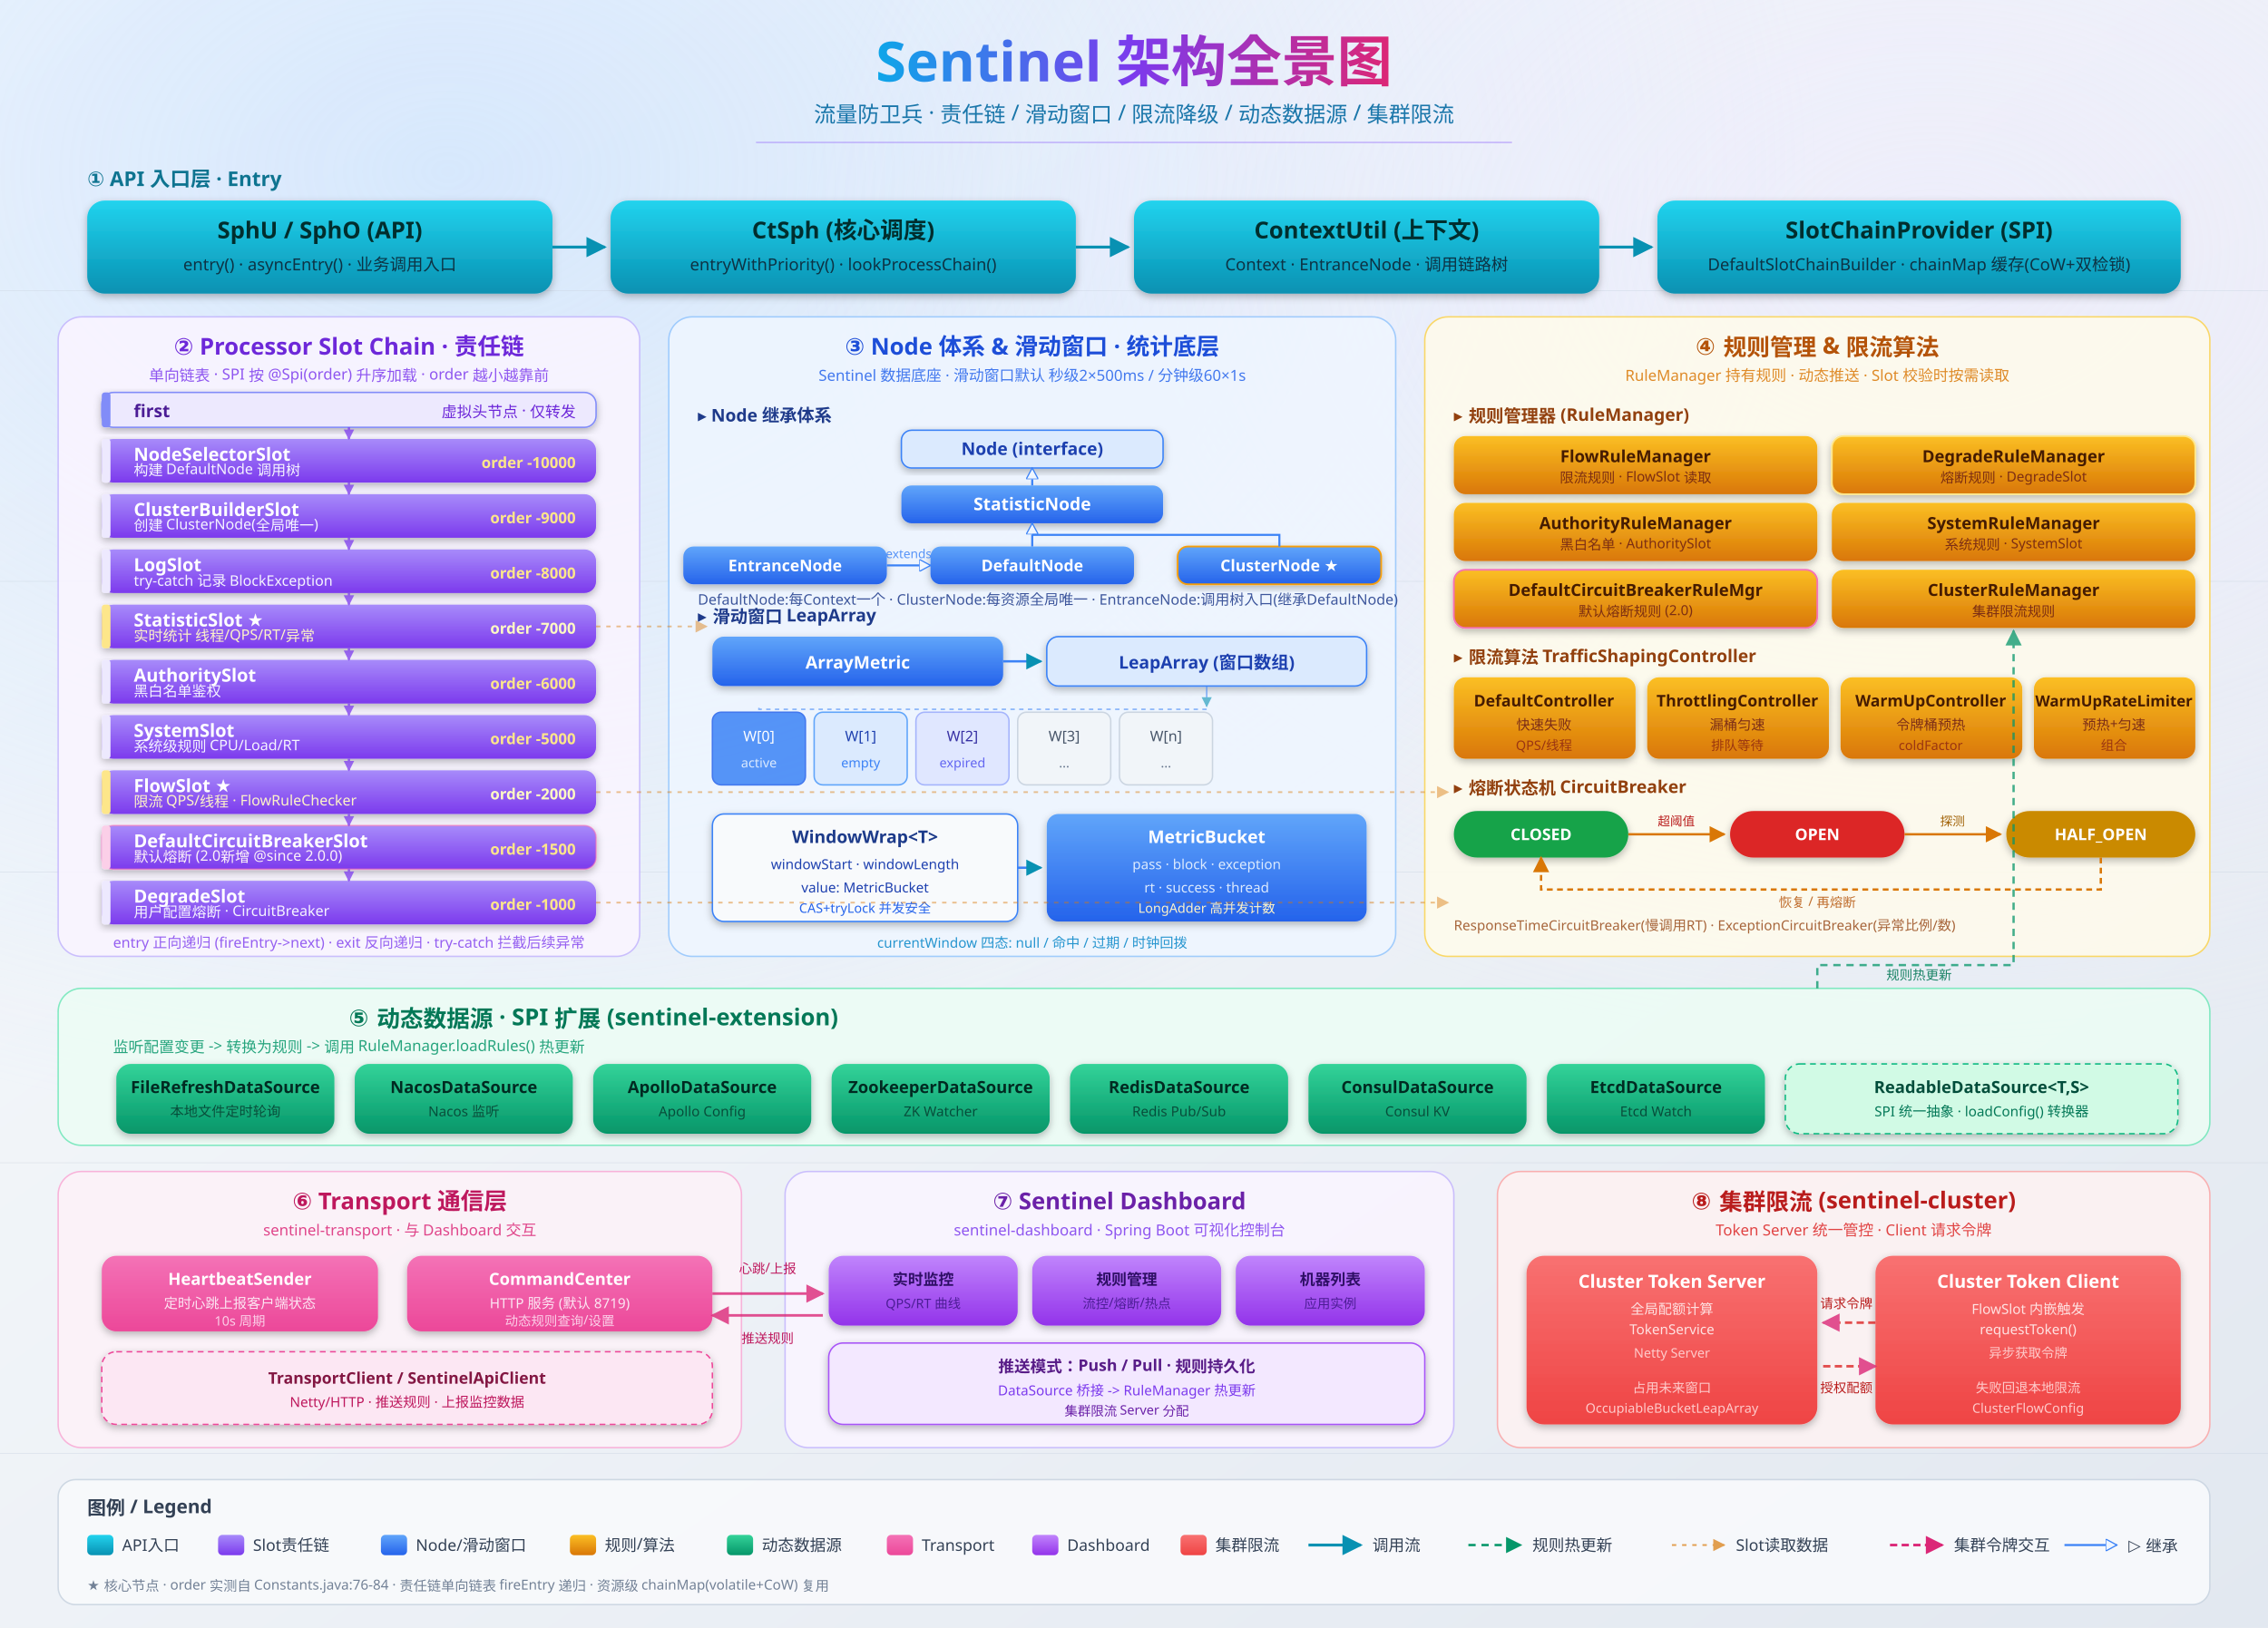
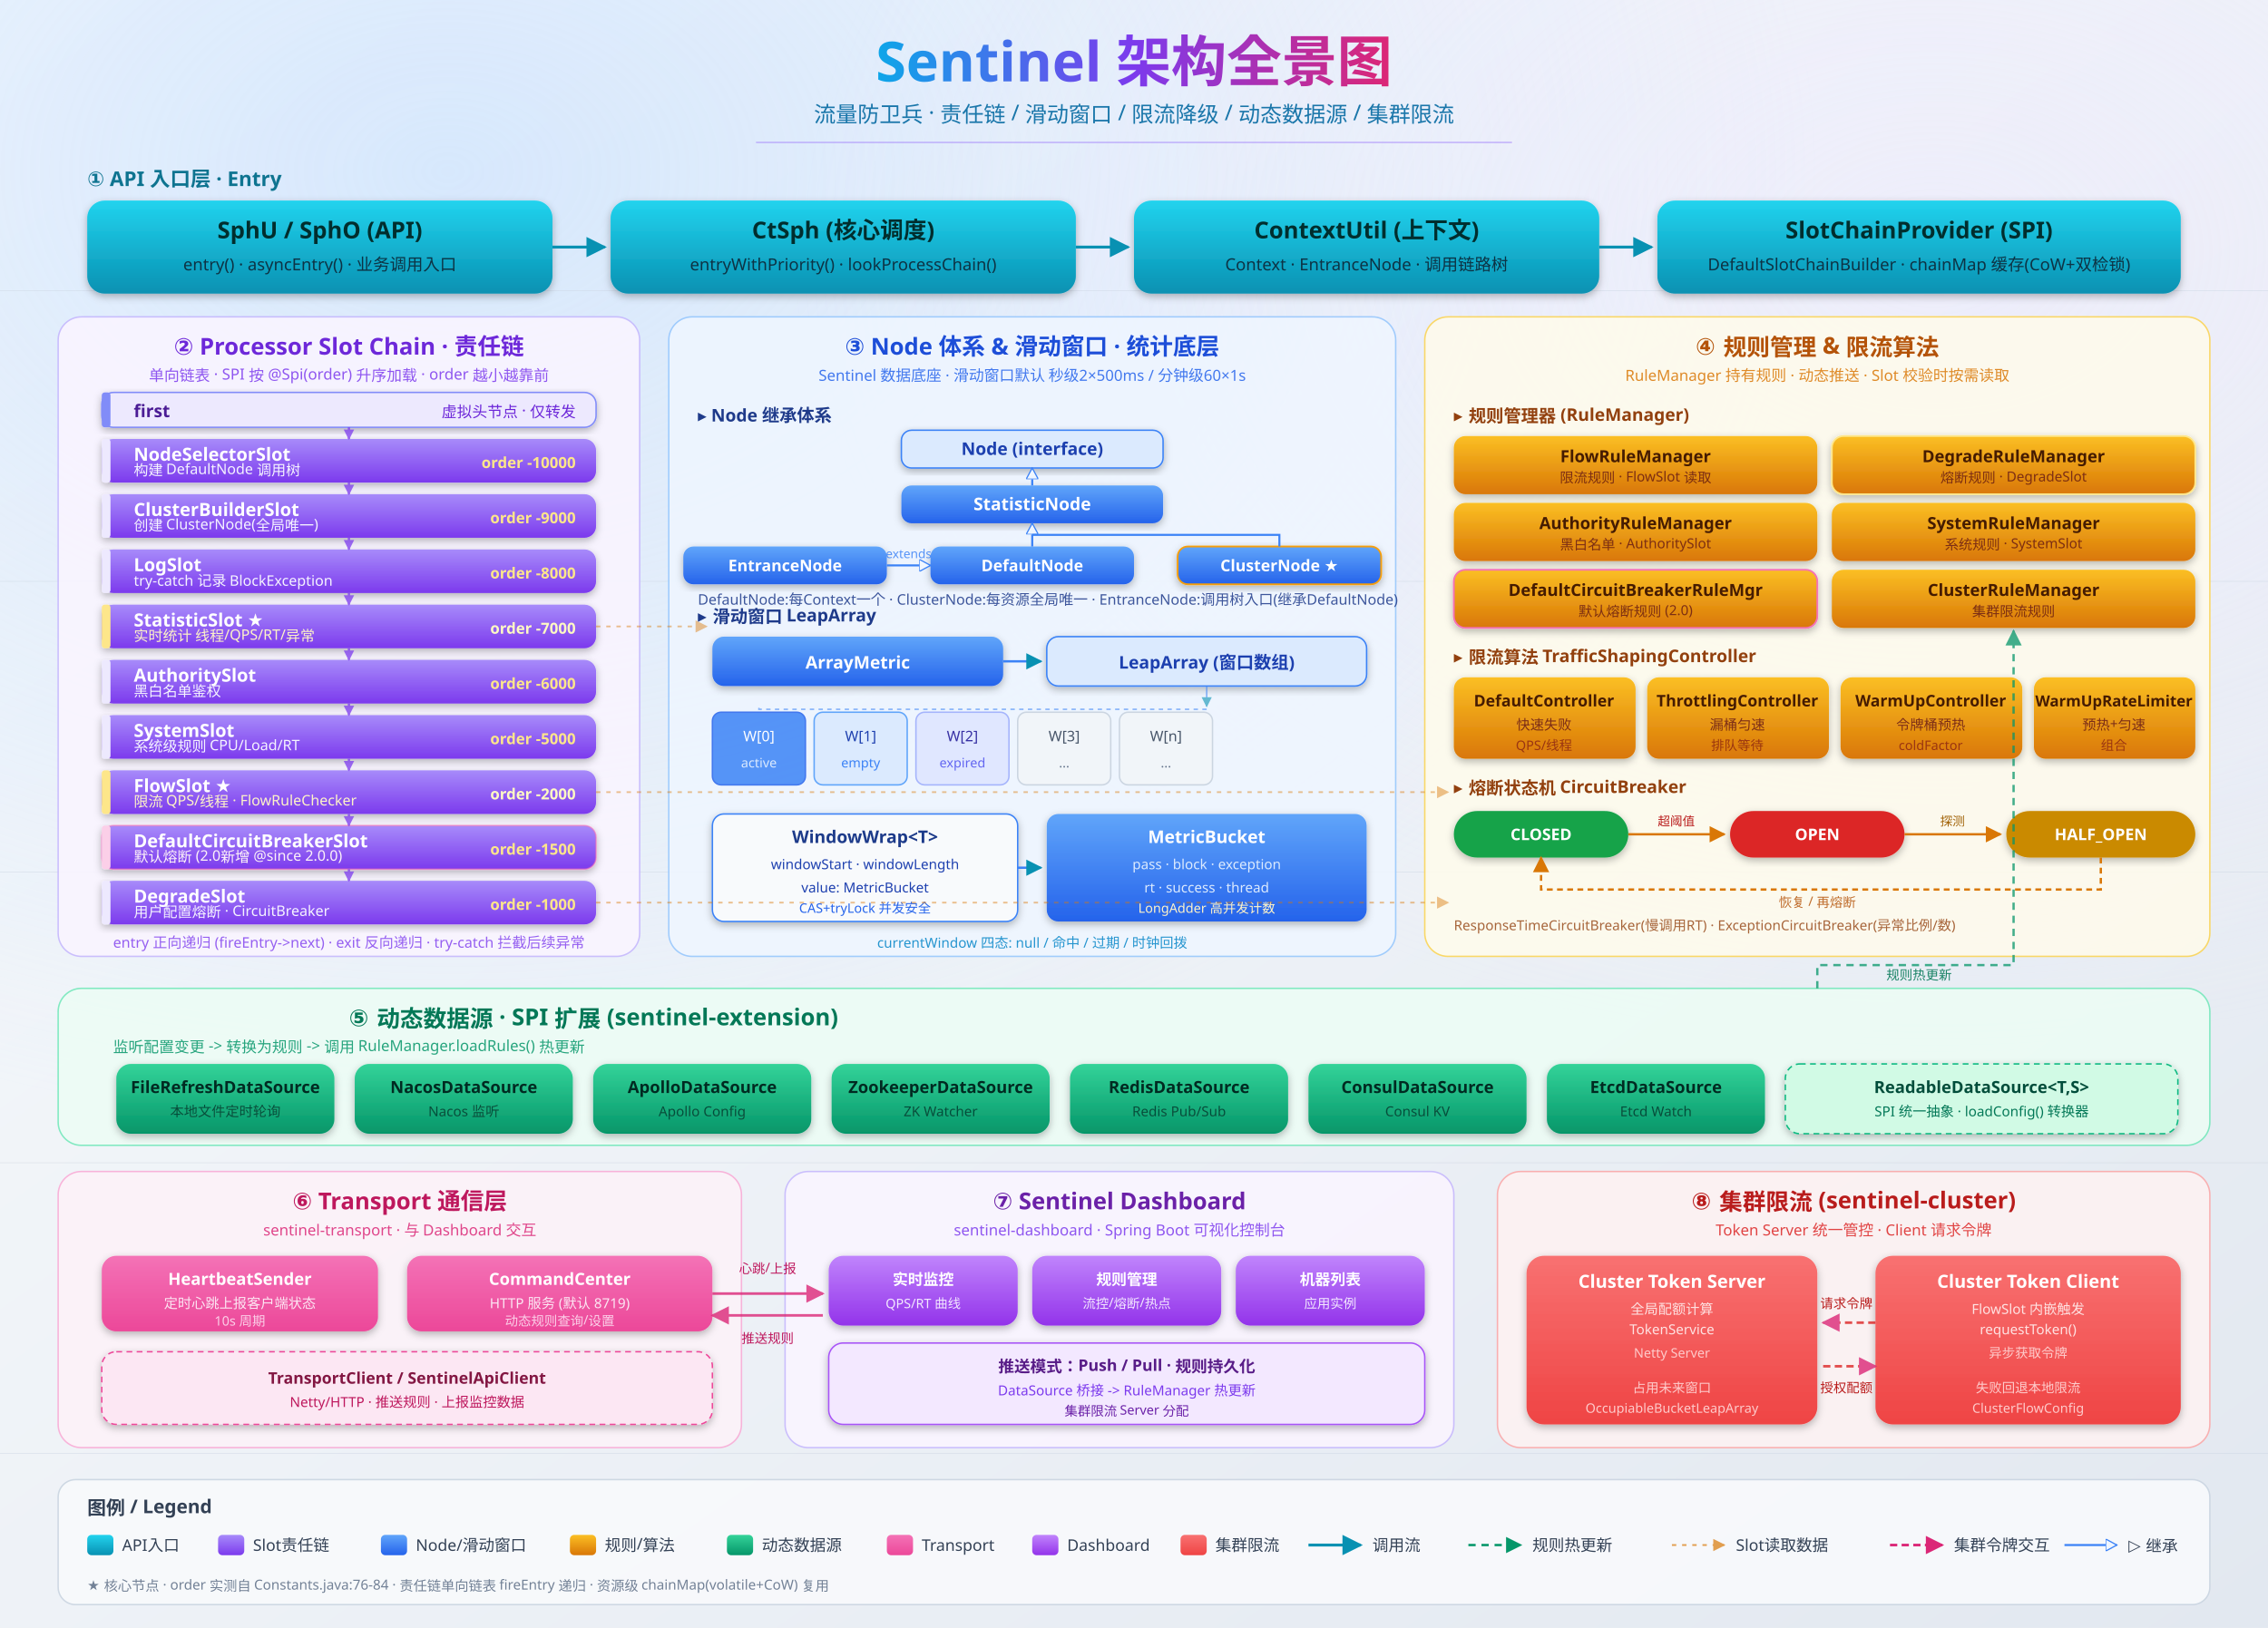
<svg xmlns="http://www.w3.org/2000/svg" width="1560" height="1120" viewBox="0 0 1560 1120" font-family="'Microsoft YaHei','PingFang SC','Segoe UI',sans-serif">
  <defs>
    <linearGradient id="bgGrad" x1="0" y1="0" x2="1" y2="1">
      <stop offset="0" stop-color="#f8fafc" />
      <stop offset="0.5" stop-color="#eef2f7" />
      <stop offset="1" stop-color="#e2e8f0" />
    </linearGradient>
    <radialGradient id="glow1" cx="0.2" cy="0.1" r="0.6">
      <stop offset="0" stop-color="#bfdbfe" stop-opacity="0.55" />
      <stop offset="1" stop-color="#bfdbfe" stop-opacity="0" />
    </radialGradient>
    <radialGradient id="glow2" cx="0.85" cy="0.15" r="0.5">
      <stop offset="0" stop-color="#ede9fe" stop-opacity="0.5" />
      <stop offset="1" stop-color="#ede9fe" stop-opacity="0" />
    </radialGradient>
    <linearGradient id="gEntry" x1="0" y1="0" x2="0" y2="1">
      <stop offset="0" stop-color="#22d3ee" />
      <stop offset="1" stop-color="#0891b2" />
    </linearGradient>
    <linearGradient id="gSlot" x1="0" y1="0" x2="0" y2="1">
      <stop offset="0" stop-color="#a78bfa" />
      <stop offset="1" stop-color="#7c3aed" />
    </linearGradient>
    <linearGradient id="gNode" x1="0" y1="0" x2="0" y2="1">
      <stop offset="0" stop-color="#60a5fa" />
      <stop offset="1" stop-color="#2563eb" />
    </linearGradient>
    <linearGradient id="gRule" x1="0" y1="0" x2="0" y2="1">
      <stop offset="0" stop-color="#fbbf24" />
      <stop offset="1" stop-color="#d97706" />
    </linearGradient>
    <linearGradient id="gDs" x1="0" y1="0" x2="0" y2="1">
      <stop offset="0" stop-color="#34d399" />
      <stop offset="1" stop-color="#059669" />
    </linearGradient>
    <linearGradient id="gTrans" x1="0" y1="0" x2="0" y2="1">
      <stop offset="0" stop-color="#f472b6" />
      <stop offset="1" stop-color="#ec4899" />
    </linearGradient>
    <linearGradient id="gCluster" x1="0" y1="0" x2="0" y2="1">
      <stop offset="0" stop-color="#f87171" />
      <stop offset="1" stop-color="#ef4444" />
    </linearGradient>
    <linearGradient id="gDash" x1="0" y1="0" x2="0" y2="1">
      <stop offset="0" stop-color="#c084fc" />
      <stop offset="1" stop-color="#9333ea" />
    </linearGradient>
    <linearGradient id="titleGrad" x1="0" y1="0" x2="1" y2="0">
      <stop offset="0" stop-color="#0ea5e9" />
      <stop offset="0.5" stop-color="#7c3aed" />
      <stop offset="1" stop-color="#db2777" />
    </linearGradient>
    <filter id="shadow" x="-20%" y="-20%" width="140%" height="140%">
      <feGaussianBlur in="SourceAlpha" stdDeviation="2.5" />
      <feOffset dx="0" dy="2" result="off" />
      <feComponentTransfer>
        <feFuncA type="linear" slope="0.28" />
      </feComponentTransfer>
      <feMerge>
        <feMergeNode />
        <feMergeNode in="SourceGraphic" />
      </feMerge>
    </filter>
    <marker id="arr" viewBox="0 0 10 10" refX="9" refY="5" markerWidth="7" markerHeight="7" orient="auto">
      <path d="M0,0 L10,5 L0,10 z" fill="#0891b2" />
    </marker>
    <marker id="arrV" viewBox="0 0 10 10" refX="9" refY="5" markerWidth="7" markerHeight="7" orient="auto">
      <path d="M0,0 L10,5 L0,10 z" fill="#7c3aed" />
    </marker>
    <marker id="arrG" viewBox="0 0 10 10" refX="9" refY="5" markerWidth="7" markerHeight="7" orient="auto">
      <path d="M0,0 L10,5 L0,10 z" fill="#059669" />
    </marker>
    <marker id="arrP" viewBox="0 0 10 10" refX="9" refY="5" markerWidth="7" markerHeight="7" orient="auto">
      <path d="M0,0 L10,5 L0,10 z" fill="#db2777" />
    </marker>
    <marker id="arrD" viewBox="0 0 10 10" refX="9" refY="5" markerWidth="7" markerHeight="7" orient="auto">
      <path d="M0,0 L10,5 L0,10 z" fill="#d97706" />
    </marker>
    <marker id="arrVs" viewBox="0 0 10 10" refX="9" refY="5" markerWidth="4.5" markerHeight="4.5" orient="auto">
      <path d="M0,0 L10,5 L0,10 z" fill="#7c3aed" />
    </marker>
    <marker id="arrUml" viewBox="0 0 12 12" refX="11" refY="6" markerWidth="6" markerHeight="6" orient="auto">
      <path d="M0,0 L11,6 L0,12 z" fill="#eff6ff" stroke="#3b82f6" stroke-width="1.2" />
    </marker>
  </defs>
  <rect width="1560" height="1120" fill="url(#bgGrad)" />
  <rect width="1560" height="1120" fill="url(#glow1)" />
  <rect width="1560" height="1120" fill="url(#glow2)" />
  <g stroke="#cbd5e1" stroke-width="0.5" opacity="0.55">
    <path d="M0 200 H1560 M0 400 H1560 M0 600 H1560 M0 800 H1560 M0 1000 H1560" />
  </g>
  <text x="780" y="56" text-anchor="middle" font-size="38" font-weight="800" fill="url(#titleGrad)">Sentinel 架构全景图</text>
  <text x="780" y="84" text-anchor="middle" font-size="15" fill="#0369a1" opacity="0.9">流量防卫兵 · 责任链 / 滑动窗口 / 限流降级 / 动态数据源 / 集群限流</text>
  <line x1="520" y1="98" x2="1040" y2="98" stroke="#a78bfa" stroke-width="1" opacity="0.6" />
  <text x="60" y="128" font-size="14" font-weight="700" fill="#0e7490">① API 入口层 · Entry</text>
  <g filter="url(#shadow)">
    <rect x="60" y="138" width="320" height="64" rx="12" fill="url(#gEntry)" />
    <text x="220" y="164" text-anchor="middle" font-size="16" font-weight="700" fill="#042f2e">SphU / SphO  (API)</text>
    <text x="220" y="186" text-anchor="middle" font-size="11.5" fill="#083344">entry() · asyncEntry() · 业务调用入口</text>
  </g>
  <g filter="url(#shadow)">
    <rect x="420" y="138" width="320" height="64" rx="12" fill="url(#gEntry)" />
    <text x="580" y="164" text-anchor="middle" font-size="16" font-weight="700" fill="#042f2e">CtSph  (核心调度)</text>
    <text x="580" y="186" text-anchor="middle" font-size="11.5" fill="#083344">entryWithPriority() · lookProcessChain()</text>
  </g>
  <g filter="url(#shadow)">
    <rect x="780" y="138" width="320" height="64" rx="12" fill="url(#gEntry)" />
    <text x="940" y="164" text-anchor="middle" font-size="16" font-weight="700" fill="#042f2e">ContextUtil  (上下文)</text>
    <text x="940" y="186" text-anchor="middle" font-size="11.5" fill="#083344">Context · EntranceNode · 调用链路树</text>
  </g>
  <g filter="url(#shadow)">
    <rect x="1140" y="138" width="360" height="64" rx="12" fill="url(#gEntry)" />
    <text x="1320" y="164" text-anchor="middle" font-size="16" font-weight="700" fill="#042f2e">SlotChainProvider (SPI)</text>
    <text x="1320" y="186" text-anchor="middle" font-size="11.5" fill="#083344">DefaultSlotChainBuilder · chainMap 缓存(CoW+双检锁)</text>
  </g>
  <g stroke="#0891b2" stroke-width="2" fill="none" marker-end="url(#arr)">
    <path d="M380 170 H416" />
    <path d="M740 170 H776" />
    <path d="M1100 170 H1136" />
  </g>
  <rect x="40" y="218" width="400" height="440" rx="16" fill="#faf5ff" opacity="0.85" stroke="#c4b5fd" stroke-width="1" />
  <text x="240" y="244" text-anchor="middle" font-size="16" font-weight="700" fill="#6d28d9">② Processor Slot Chain · 责任链</text>
  <text x="240" y="262" text-anchor="middle" font-size="10.5" fill="#7c3aed" opacity="0.85">单向链表 · SPI 按 @Spi(order) 升序加载 · order 越小越靠前</text>
  <g filter="url(#shadow)">
    <rect x="70" y="270" width="340" height="24" rx="8" fill="#ede9fe" stroke="#818cf8" stroke-width="1" />
    <rect x="70" y="270" width="6" height="24" rx="2" fill="#818cf8" />
    <text x="92" y="287" font-size="12" font-weight="700" fill="#4c1d95">first</text>
    <text x="396" y="287" text-anchor="end" font-size="10.5" fill="#6d28d9">虚拟头节点 · 仅转发</text>
  </g>
  <g filter="url(#shadow)">
    <rect x="70" y="302" width="340" height="30" rx="8" fill="url(#gSlot)" />
    <rect x="70" y="302" width="6" height="30" rx="2" fill="#ede9fe" />
    <text x="92" y="317" font-size="12.5" font-weight="700" fill="#fff">NodeSelectorSlot</text>
    <text x="92" y="327" font-size="10" fill="#f5f3ff">构建 DefaultNode 调用树</text>
    <text x="396" y="322" text-anchor="end" font-size="10.5" font-weight="700" fill="#fde68a">order -10000</text>
  </g>
  <g filter="url(#shadow)">
    <rect x="70" y="340" width="340" height="30" rx="8" fill="url(#gSlot)" />
    <rect x="70" y="340" width="6" height="30" rx="2" fill="#ede9fe" />
    <text x="92" y="355" font-size="12.5" font-weight="700" fill="#fff">ClusterBuilderSlot</text>
    <text x="92" y="365" font-size="10" fill="#f5f3ff">创建 ClusterNode(全局唯一)</text>
    <text x="396" y="360" text-anchor="end" font-size="10.5" font-weight="700" fill="#fde68a">order -9000</text>
  </g>
  <g filter="url(#shadow)">
    <rect x="70" y="378" width="340" height="30" rx="8" fill="url(#gSlot)" />
    <rect x="70" y="378" width="6" height="30" rx="2" fill="#ede9fe" />
    <text x="92" y="393" font-size="12.5" font-weight="700" fill="#fff">LogSlot</text>
    <text x="92" y="403" font-size="10" fill="#f5f3ff">try-catch 记录 BlockException</text>
    <text x="396" y="398" text-anchor="end" font-size="10.5" font-weight="700" fill="#fde68a">order -8000</text>
  </g>
  <g filter="url(#shadow)">
    <rect x="70" y="416" width="340" height="30" rx="8" fill="url(#gSlot)" />
    <rect x="70" y="416" width="6" height="30" rx="2" fill="#fde68a" />
    <text x="92" y="431" font-size="12.5" font-weight="700" fill="#fff">StatisticSlot  ★</text>
    <text x="92" y="441" font-size="10" fill="#fef3c7">实时统计 线程/QPS/RT/异常</text>
    <text x="396" y="436" text-anchor="end" font-size="10.5" font-weight="700" fill="#fef9c3">order -7000</text>
  </g>
  <g filter="url(#shadow)">
    <rect x="70" y="454" width="340" height="30" rx="8" fill="url(#gSlot)" />
    <rect x="70" y="454" width="6" height="30" rx="2" fill="#ede9fe" />
    <text x="92" y="469" font-size="12.5" font-weight="700" fill="#fff">AuthoritySlot</text>
    <text x="92" y="479" font-size="10" fill="#f5f3ff">黑白名单鉴权</text>
    <text x="396" y="474" text-anchor="end" font-size="10.5" font-weight="700" fill="#fde68a">order -6000</text>
  </g>
  <g filter="url(#shadow)">
    <rect x="70" y="492" width="340" height="30" rx="8" fill="url(#gSlot)" />
    <rect x="70" y="492" width="6" height="30" rx="2" fill="#ede9fe" />
    <text x="92" y="507" font-size="12.5" font-weight="700" fill="#fff">SystemSlot</text>
    <text x="92" y="517" font-size="10" fill="#f5f3ff">系统级规则 CPU/Load/RT</text>
    <text x="396" y="512" text-anchor="end" font-size="10.5" font-weight="700" fill="#fde68a">order -5000</text>
  </g>
  <g filter="url(#shadow)">
    <rect x="70" y="530" width="340" height="30" rx="8" fill="url(#gSlot)" />
    <rect x="70" y="530" width="6" height="30" rx="2" fill="#fde68a" />
    <text x="92" y="545" font-size="12.5" font-weight="700" fill="#fff">FlowSlot  ★</text>
    <text x="92" y="555" font-size="10" fill="#fef3c7">限流 QPS/线程 · FlowRuleChecker</text>
    <text x="396" y="550" text-anchor="end" font-size="10.5" font-weight="700" fill="#fef9c3">order -2000</text>
  </g>
  <g filter="url(#shadow)">
    <rect x="70" y="568" width="340" height="30" rx="8" fill="url(#gSlot)" stroke="#f472b6" stroke-width="1" stroke-opacity="0.6" />
    <rect x="70" y="568" width="6" height="30" rx="2" fill="#fbcfe8" />
    <text x="92" y="583" font-size="12.5" font-weight="700" fill="#fff">DefaultCircuitBreakerSlot</text>
    <text x="92" y="593" font-size="10" fill="#fdf2f8">默认熔断 (2.0新增 @since 2.0.0)</text>
    <text x="396" y="588" text-anchor="end" font-size="10.5" font-weight="700" fill="#fde68a">order -1500</text>
  </g>
  <g filter="url(#shadow)">
    <rect x="70" y="606" width="340" height="30" rx="8" fill="url(#gSlot)" />
    <rect x="70" y="606" width="6" height="30" rx="2" fill="#ede9fe" />
    <text x="92" y="621" font-size="12.5" font-weight="700" fill="#fff">DegradeSlot</text>
    <text x="92" y="631" font-size="10" fill="#f5f3ff">用户配置熔断 · CircuitBreaker</text>
    <text x="396" y="626" text-anchor="end" font-size="10.5" font-weight="700" fill="#fde68a">order -1000</text>
  </g>
  <g stroke="#7c3aed" stroke-width="1.6" fill="none" marker-end="url(#arrVs)" opacity="0.75">
    <path d="M240 294 V302" />
    <path d="M240 332 V340" />
    <path d="M240 370 V378" />
    <path d="M240 408 V416" />
    <path d="M240 446 V454" />
    <path d="M240 484 V492" />
    <path d="M240 522 V530" />
    <path d="M240 560 V568" />
    <path d="M240 598 V606" />
  </g>
  <text x="240" y="652" text-anchor="middle" font-size="10" fill="#7c3aed" opacity="0.8">entry 正向递归 (fireEntry-&gt;next) · exit 反向递归 · try-catch 拦截后续异常</text>
  <rect x="460" y="218" width="500" height="440" rx="16" fill="#eff6ff" opacity="0.85" stroke="#93c5fd" stroke-width="1" />
  <text x="710" y="244" text-anchor="middle" font-size="16" font-weight="700" fill="#1d4ed8">③ Node 体系 &amp; 滑动窗口 · 统计底层</text>
  <text x="710" y="262" text-anchor="middle" font-size="10.5" fill="#2563eb" opacity="0.85">Sentinel 数据底座 · 滑动窗口默认 秒级2×500ms / 分钟级60×1s</text>
  <text x="480" y="290" font-size="12" font-weight="700" fill="#1e3a8a">▸ Node 继承体系</text>
  <g filter="url(#shadow)">
    <rect x="620" y="296" width="180" height="26" rx="7" fill="#dbeafe" stroke="#3b82f6" stroke-width="1" />
    <text x="710" y="313" text-anchor="middle" font-size="12" font-weight="700" fill="#1e40af">Node (interface)</text>
  </g>
  <g filter="url(#shadow)">
    <rect x="620" y="334" width="180" height="26" rx="7" fill="url(#gNode)" />
    <text x="710" y="351" text-anchor="middle" font-size="12" font-weight="700" fill="#fff">StatisticNode</text>
  </g>
  <path d="M710 334 V322" stroke="#3b82f6" stroke-width="1.4" fill="none" marker-end="url(#arrUml)" />
  <g filter="url(#shadow)">
    <rect x="470" y="376" width="140" height="26" rx="7" fill="url(#gNode)" />
    <text x="540" y="393" text-anchor="middle" font-size="11" font-weight="700" fill="#fff">EntranceNode</text>
  </g>
  <g filter="url(#shadow)">
    <rect x="640" y="376" width="140" height="26" rx="7" fill="url(#gNode)" />
    <text x="710" y="393" text-anchor="middle" font-size="11" font-weight="700" fill="#fff">DefaultNode</text>
  </g>
  <g filter="url(#shadow)">
    <rect x="810" y="376" width="140" height="26" rx="7" fill="url(#gNode)" stroke="#f59e0b" stroke-width="1.2" />
    <text x="880" y="393" text-anchor="middle" font-size="11" font-weight="700" fill="#fff">ClusterNode ★</text>
  </g>
  <path d="M710 376 V360" stroke="#3b82f6" stroke-width="1.4" fill="none" marker-end="url(#arrUml)" />
  <path d="M710 368 H880 V376" stroke="#3b82f6" stroke-width="1.4" fill="none" />
  <path d="M610 389 H640" stroke="#3b82f6" stroke-width="1.4" fill="none" marker-end="url(#arrUml)" />
  <text x="625" y="384" text-anchor="middle" font-size="8.5" fill="#3b82f6" opacity="0.85">extends</text>
  <text x="480" y="416" font-size="10" fill="#1e3a8a" opacity="0.85">DefaultNode:每Context一个 · ClusterNode:每资源全局唯一 · EntranceNode:调用树入口(继承DefaultNode)</text>
  <text x="480" y="428" font-size="12" font-weight="700" fill="#1e3a8a">▸ 滑动窗口 LeapArray</text>
  <g filter="url(#shadow)">
    <rect x="490" y="438" width="200" height="34" rx="8" fill="url(#gNode)" />
    <text x="590" y="460" text-anchor="middle" font-size="12" font-weight="700" fill="#fff">ArrayMetric</text>
  </g>
  <g filter="url(#shadow)">
    <rect x="720" y="438" width="220" height="34" rx="8" fill="#dbeafe" stroke="#3b82f6" stroke-width="1" />
    <text x="830" y="460" text-anchor="middle" font-size="12" font-weight="700" fill="#1e40af">LeapArray (窗口数组)</text>
  </g>
  <path d="M690 455 H716" stroke="#3b82f6" stroke-width="1.6" marker-end="url(#arr)" />
  <g>
    <rect x="490" y="490" width="64" height="50" rx="6" fill="#3b82f6" opacity="0.85" stroke="#2563eb" />
    <text x="522" y="510" text-anchor="middle" font-size="10" fill="#fff">W[0]</text>
    <text x="522" y="528" text-anchor="middle" font-size="9" fill="#dbeafe">active</text>
    <rect x="560" y="490" width="64" height="50" rx="6" fill="#dbeafe" stroke="#60a5fa" />
    <text x="592" y="510" text-anchor="middle" font-size="10" fill="#1e40af">W[1]</text>
    <text x="592" y="528" text-anchor="middle" font-size="9" fill="#3b82f6">empty</text>
    <rect x="630" y="490" width="64" height="50" rx="6" fill="#e0e7ff" stroke="#a5b4fc" />
    <text x="662" y="510" text-anchor="middle" font-size="10" fill="#3730a3">W[2]</text>
    <text x="662" y="528" text-anchor="middle" font-size="9" fill="#6366f1">expired</text>
    <rect x="700" y="490" width="64" height="50" rx="6" fill="#f1f5f9" stroke="#cbd5e1" />
    <text x="732" y="510" text-anchor="middle" font-size="10" fill="#475569">W[3]</text>
    <text x="732" y="528" text-anchor="middle" font-size="9" fill="#64748b">...</text>
    <rect x="770" y="490" width="64" height="50" rx="6" fill="#f1f5f9" stroke="#cbd5e1" />
    <text x="802" y="510" text-anchor="middle" font-size="10" fill="#475569">W[n]</text>
    <text x="802" y="528" text-anchor="middle" font-size="9" fill="#64748b">...</text>
  </g>
  <g stroke="#3b82f6" stroke-width="1" fill="none" opacity="0.6">
    <path d="M830 472 V486" marker-end="url(#arr)" />
    <path d="M830 488 H522 V486" stroke-dasharray="3,3" />
  </g>
  <g filter="url(#shadow)">
    <rect x="490" y="560" width="210" height="74" rx="8" fill="#f8fafc" stroke="#3b82f6" stroke-width="1" />
    <text x="595" y="580" text-anchor="middle" font-size="12" font-weight="700" fill="#1e3a8a">WindowWrap&lt;T&gt;</text>
    <text x="595" y="598" text-anchor="middle" font-size="9.5" fill="#1e40af">windowStart · windowLength</text>
    <text x="595" y="614" text-anchor="middle" font-size="9.5" fill="#1e40af">value: MetricBucket</text>
    <text x="595" y="628" text-anchor="middle" font-size="9" fill="#2563eb">CAS+tryLock 并发安全</text>
  </g>
  <g filter="url(#shadow)">
    <rect x="720" y="560" width="220" height="74" rx="8" fill="url(#gNode)" />
    <text x="830" y="580" text-anchor="middle" font-size="12" font-weight="700" fill="#fff">MetricBucket</text>
    <text x="830" y="598" text-anchor="middle" font-size="9.5" fill="#dbeafe">pass · block · exception</text>
    <text x="830" y="614" text-anchor="middle" font-size="9.5" fill="#dbeafe">rt · success · thread</text>
    <text x="830" y="628" text-anchor="middle" font-size="9" fill="#fef3c7">LongAdder 高并发计数</text>
  </g>
  <path d="M700 597 H716" stroke="#3b82f6" stroke-width="1.6" marker-end="url(#arr)" />
  <text x="710" y="652" text-anchor="middle" font-size="9.5" fill="#0284c7" opacity="0.85">currentWindow 四态: null / 命中 / 过期 / 时钟回拨</text>
  <rect x="980" y="218" width="540" height="440" rx="16" fill="#fffbeb" opacity="0.85" stroke="#fcd34d" stroke-width="1" />
  <text x="1250" y="244" text-anchor="middle" font-size="16" font-weight="700" fill="#b45309">④ 规则管理 &amp; 限流算法</text>
  <text x="1250" y="262" text-anchor="middle" font-size="10.5" fill="#d97706" opacity="0.85">RuleManager 持有规则 · 动态推送 · Slot 校验时按需读取</text>
  <text x="1000" y="290" font-size="12" font-weight="700" fill="#92400e">▸ 规则管理器 (RuleManager)</text>
  <g filter="url(#shadow)">
    <rect x="1000" y="300" width="250" height="40" rx="8" fill="url(#gRule)" />
    <text x="1125" y="318" text-anchor="middle" font-size="11.5" font-weight="700" fill="#451a03">FlowRuleManager</text>
    <text x="1125" y="332" text-anchor="middle" font-size="9.5" fill="#7c2d12">限流规则 · FlowSlot 读取</text>
  </g>
  <g filter="url(#shadow)">
    <rect x="1260" y="300" width="250" height="40" rx="8" fill="url(#gRule)" stroke="#fde68a" stroke-width="1.2" />
    <text x="1385" y="318" text-anchor="middle" font-size="11.5" font-weight="700" fill="#451a03">DegradeRuleManager</text>
    <text x="1385" y="332" text-anchor="middle" font-size="9.5" fill="#7c2d12">熔断规则 · DegradeSlot</text>
  </g>
  <g filter="url(#shadow)">
    <rect x="1000" y="346" width="250" height="40" rx="8" fill="url(#gRule)" />
    <text x="1125" y="364" text-anchor="middle" font-size="11.5" font-weight="700" fill="#451a03">AuthorityRuleManager</text>
    <text x="1125" y="378" text-anchor="middle" font-size="9.5" fill="#7c2d12">黑白名单 · AuthoritySlot</text>
  </g>
  <g filter="url(#shadow)">
    <rect x="1260" y="346" width="250" height="40" rx="8" fill="url(#gRule)" />
    <text x="1385" y="364" text-anchor="middle" font-size="11.5" font-weight="700" fill="#451a03">SystemRuleManager</text>
    <text x="1385" y="378" text-anchor="middle" font-size="9.5" fill="#7c2d12">系统规则 · SystemSlot</text>
  </g>
  <g filter="url(#shadow)">
    <rect x="1000" y="392" width="250" height="40" rx="8" fill="url(#gRule)" stroke="#f472b6" stroke-width="1.2" />
    <text x="1125" y="410" text-anchor="middle" font-size="11.5" font-weight="700" fill="#451a03">DefaultCircuitBreakerRuleMgr</text>
    <text x="1125" y="424" text-anchor="middle" font-size="9.5" fill="#7c2d12">默认熔断规则 (2.0)</text>
  </g>
  <g filter="url(#shadow)">
    <rect x="1260" y="392" width="250" height="40" rx="8" fill="url(#gRule)" />
    <text x="1385" y="410" text-anchor="middle" font-size="11.5" font-weight="700" fill="#451a03">ClusterRuleManager</text>
    <text x="1385" y="424" text-anchor="middle" font-size="9.5" fill="#7c2d12">集群限流规则</text>
  </g>
  <text x="1000" y="456" font-size="12" font-weight="700" fill="#92400e">▸ 限流算法 TrafficShapingController</text>
  <g filter="url(#shadow)">
    <rect x="1000" y="466" width="125" height="56" rx="8" fill="url(#gRule)" />
    <text x="1062" y="486" text-anchor="middle" font-size="11" font-weight="700" fill="#451a03">DefaultController</text>
    <text x="1062" y="502" text-anchor="middle" font-size="9.5" fill="#7c2d12">快速失败</text>
    <text x="1062" y="516" text-anchor="middle" font-size="9" fill="#9a3412">QPS/线程</text>
  </g>
  <g filter="url(#shadow)">
    <rect x="1133" y="466" width="125" height="56" rx="8" fill="url(#gRule)" />
    <text x="1195" y="486" text-anchor="middle" font-size="11" font-weight="700" fill="#451a03">ThrottlingController</text>
    <text x="1195" y="502" text-anchor="middle" font-size="9.5" fill="#7c2d12">漏桶匀速</text>
    <text x="1195" y="516" text-anchor="middle" font-size="9" fill="#9a3412">排队等待</text>
  </g>
  <g filter="url(#shadow)">
    <rect x="1266" y="466" width="125" height="56" rx="8" fill="url(#gRule)" />
    <text x="1328" y="486" text-anchor="middle" font-size="11" font-weight="700" fill="#451a03">WarmUpController</text>
    <text x="1328" y="502" text-anchor="middle" font-size="9.5" fill="#7c2d12">令牌桶预热</text>
    <text x="1328" y="516" text-anchor="middle" font-size="9" fill="#9a3412">coldFactor</text>
  </g>
  <g filter="url(#shadow)">
    <rect x="1399" y="466" width="111" height="56" rx="8" fill="url(#gRule)" />
    <text x="1454" y="486" text-anchor="middle" font-size="10.5" font-weight="700" fill="#451a03">WarmUpRateLimiter</text>
    <text x="1454" y="502" text-anchor="middle" font-size="9.5" fill="#7c2d12">预热+匀速</text>
    <text x="1454" y="516" text-anchor="middle" font-size="9" fill="#9a3412">组合</text>
  </g>
  <text x="1000" y="546" font-size="12" font-weight="700" fill="#92400e">▸ 熔断状态机 CircuitBreaker</text>
  <g filter="url(#shadow)">
    <rect x="1000" y="558" width="120" height="32" rx="16" fill="#16a34a" />
    <text x="1060" y="578" text-anchor="middle" font-size="11" font-weight="700" fill="#fff">CLOSED</text>
  </g>
  <g filter="url(#shadow)">
    <rect x="1190" y="558" width="120" height="32" rx="16" fill="#dc2626" />
    <text x="1250" y="578" text-anchor="middle" font-size="11" font-weight="700" fill="#fff">OPEN</text>
  </g>
  <g filter="url(#shadow)">
    <rect x="1380" y="558" width="130" height="32" rx="16" fill="#ca8a04" />
    <text x="1445" y="578" text-anchor="middle" font-size="11" font-weight="700" fill="#fff">HALF_OPEN</text>
  </g>
  <g stroke="#d97706" stroke-width="1.6" fill="none" marker-end="url(#arrD)">
    <path d="M1120 574 H1186" />
    <path d="M1310 574 H1376" />
    <path d="M1445 590 V612 H1060 V590" stroke-dasharray="4,3" />
  </g>
  <text x="1153" y="568" text-anchor="middle" font-size="8.5" fill="#b91c1c">超阈值</text>
  <text x="1343" y="568" text-anchor="middle" font-size="8.5" fill="#a16207">探测</text>
  <text x="1250" y="624" text-anchor="middle" font-size="9" fill="#b45309" opacity="0.85">恢复 / 再熔断</text>
  <text x="1000" y="640" font-size="9.5" fill="#92400e" opacity="0.8">ResponseTimeCircuitBreaker(慢调用RT) · ExceptionCircuitBreaker(异常比例/数)</text>
  <rect x="40" y="680" width="1480" height="108" rx="16" fill="#ecfdf5" opacity="0.85" stroke="#6ee7b7" stroke-width="1" />
  <text x="240" y="706" font-size="16" font-weight="700" fill="#047857">⑤ 动态数据源 · SPI 扩展 (sentinel-extension)</text>
  <text x="240" y="724" text-anchor="middle" font-size="10.5" fill="#059669" opacity="0.85">监听配置变更 -&gt; 转换为规则 -&gt; 调用 RuleManager.loadRules() 热更新</text>
  <g filter="url(#shadow)">
    <rect x="80" y="732" width="150" height="48" rx="10" fill="url(#gDs)" />
    <text x="155" y="752" text-anchor="middle" font-size="11.5" font-weight="700" fill="#022c22">FileRefreshDataSource</text>
    <text x="155" y="768" text-anchor="middle" font-size="9.5" fill="#064e3b">本地文件定时轮询</text>
  </g>
  <g filter="url(#shadow)">
    <rect x="244" y="732" width="150" height="48" rx="10" fill="url(#gDs)" />
    <text x="319" y="752" text-anchor="middle" font-size="11.5" font-weight="700" fill="#022c22">NacosDataSource</text>
    <text x="319" y="768" text-anchor="middle" font-size="9.5" fill="#064e3b">Nacos 监听</text>
  </g>
  <g filter="url(#shadow)">
    <rect x="408" y="732" width="150" height="48" rx="10" fill="url(#gDs)" />
    <text x="483" y="752" text-anchor="middle" font-size="11.5" font-weight="700" fill="#022c22">ApolloDataSource</text>
    <text x="483" y="768" text-anchor="middle" font-size="9.5" fill="#064e3b">Apollo Config</text>
  </g>
  <g filter="url(#shadow)">
    <rect x="572" y="732" width="150" height="48" rx="10" fill="url(#gDs)" />
    <text x="647" y="752" text-anchor="middle" font-size="11.5" font-weight="700" fill="#022c22">ZookeeperDataSource</text>
    <text x="647" y="768" text-anchor="middle" font-size="9.5" fill="#064e3b">ZK Watcher</text>
  </g>
  <g filter="url(#shadow)">
    <rect x="736" y="732" width="150" height="48" rx="10" fill="url(#gDs)" />
    <text x="811" y="752" text-anchor="middle" font-size="11.5" font-weight="700" fill="#022c22">RedisDataSource</text>
    <text x="811" y="768" text-anchor="middle" font-size="9.5" fill="#064e3b">Redis Pub/Sub</text>
  </g>
  <g filter="url(#shadow)">
    <rect x="900" y="732" width="150" height="48" rx="10" fill="url(#gDs)" />
    <text x="975" y="752" text-anchor="middle" font-size="11.5" font-weight="700" fill="#022c22">ConsulDataSource</text>
    <text x="975" y="768" text-anchor="middle" font-size="9.5" fill="#064e3b">Consul KV</text>
  </g>
  <g filter="url(#shadow)">
    <rect x="1064" y="732" width="150" height="48" rx="10" fill="url(#gDs)" />
    <text x="1139" y="752" text-anchor="middle" font-size="11.5" font-weight="700" fill="#022c22">EtcdDataSource</text>
    <text x="1139" y="768" text-anchor="middle" font-size="9.5" fill="#064e3b">Etcd Watch</text>
  </g>
  <g filter="url(#shadow)">
    <rect x="1228" y="732" width="270" height="48" rx="10" fill="#d1fae5" stroke="#10b981" stroke-width="1" stroke-dasharray="4,3" />
    <text x="1363" y="752" text-anchor="middle" font-size="11.5" font-weight="700" fill="#064e3b">ReadableDataSource&lt;T,S&gt;</text>
    <text x="1363" y="768" text-anchor="middle" font-size="9.5" fill="#047857">SPI 统一抽象 · loadConfig() 转换器</text>
  </g>
  <g stroke="#059669" stroke-width="1.6" fill="none" marker-end="url(#arrG)" opacity="0.75">
    <path d="M1250 680 V664 H1385 V434" stroke-dasharray="5,4" />
  </g>
  <text x="1320" y="674" text-anchor="middle" font-size="9" fill="#047857" opacity="0.9">规则热更新</text>
  <rect x="40" y="806" width="470" height="190" rx="16" fill="#fdf2f8" opacity="0.85" stroke="#f9a8d4" stroke-width="1" />
  <text x="275" y="832" text-anchor="middle" font-size="16" font-weight="700" fill="#be185d">⑥ Transport 通信层</text>
  <text x="275" y="850" text-anchor="middle" font-size="10.5" fill="#db2777" opacity="0.85">sentinel-transport · 与 Dashboard 交互</text>
  <g filter="url(#shadow)">
    <rect x="70" y="864" width="190" height="52" rx="10" fill="url(#gTrans)" />
    <text x="165" y="884" text-anchor="middle" font-size="11.5" font-weight="700" fill="#fff">HeartbeatSender</text>
    <text x="165" y="900" text-anchor="middle" font-size="9.5" fill="#fce7f3">定时心跳上报客户端状态</text>
    <text x="165" y="912" text-anchor="middle" font-size="9" fill="#fbcfe8">10s 周期</text>
  </g>
  <g filter="url(#shadow)">
    <rect x="280" y="864" width="210" height="52" rx="10" fill="url(#gTrans)" />
    <text x="385" y="884" text-anchor="middle" font-size="11.5" font-weight="700" fill="#fff">CommandCenter</text>
    <text x="385" y="900" text-anchor="middle" font-size="9.5" fill="#fce7f3">HTTP 服务 (默认 8719)</text>
    <text x="385" y="912" text-anchor="middle" font-size="9" fill="#fbcfe8">动态规则查询/设置</text>
  </g>
  <g filter="url(#shadow)">
    <rect x="70" y="930" width="420" height="50" rx="10" fill="#fce7f3" stroke="#ec4899" stroke-width="1" stroke-dasharray="4,3" />
    <text x="280" y="952" text-anchor="middle" font-size="11" font-weight="700" fill="#831843">TransportClient / SentinelApiClient</text>
    <text x="280" y="968" text-anchor="middle" font-size="9.5" fill="#be185d">Netty/HTTP · 推送规则 · 上报监控数据</text>
  </g>
  <rect x="540" y="806" width="460" height="190" rx="16" fill="#faf5ff" opacity="0.85" stroke="#c4b5fd" stroke-width="1" />
  <text x="770" y="832" text-anchor="middle" font-size="16" font-weight="700" fill="#6b21a8">⑦ Sentinel Dashboard</text>
  <text x="770" y="850" text-anchor="middle" font-size="10.5" fill="#7c3aed" opacity="0.85">sentinel-dashboard · Spring Boot 可视化控制台</text>
  <g filter="url(#shadow)">
    <rect x="570" y="864" width="130" height="48" rx="10" fill="url(#gDash)" />
-     <text x="635" y="884" text-anchor="middle" font-size="10.5" font-weight="700" fill="#2e1065">实时监控</text>
-     <text x="635" y="900" text-anchor="middle" font-size="9" fill="#4c1d95">QPS/RT 曲线</text>
+     <text x="635" y="884" text-anchor="middle" font-size="10.5" font-weight="700" fill="#fff">实时监控</text>
+     <text x="635" y="900" text-anchor="middle" font-size="9" fill="#f3e8ff">QPS/RT 曲线</text>
  </g>
  <g filter="url(#shadow)">
    <rect x="710" y="864" width="130" height="48" rx="10" fill="url(#gDash)" />
-     <text x="775" y="884" text-anchor="middle" font-size="10.5" font-weight="700" fill="#2e1065">规则管理</text>
-     <text x="775" y="900" text-anchor="middle" font-size="9" fill="#4c1d95">流控/熔断/热点</text>
+     <text x="775" y="884" text-anchor="middle" font-size="10.5" font-weight="700" fill="#fff">规则管理</text>
+     <text x="775" y="900" text-anchor="middle" font-size="9" fill="#f3e8ff">流控/熔断/热点</text>
  </g>
  <g filter="url(#shadow)">
    <rect x="850" y="864" width="130" height="48" rx="10" fill="url(#gDash)" />
-     <text x="915" y="884" text-anchor="middle" font-size="10.5" font-weight="700" fill="#2e1065">机器列表</text>
-     <text x="915" y="900" text-anchor="middle" font-size="9" fill="#4c1d95">应用实例</text>
+     <text x="915" y="884" text-anchor="middle" font-size="10.5" font-weight="700" fill="#fff">机器列表</text>
+     <text x="915" y="900" text-anchor="middle" font-size="9" fill="#f3e8ff">应用实例</text>
  </g>
  <g filter="url(#shadow)">
    <rect x="570" y="924" width="410" height="56" rx="10" fill="#f3e8ff" stroke="#a855f7" stroke-width="1" />
    <text x="775" y="944" text-anchor="middle" font-size="11" font-weight="700" fill="#581c87">推送模式：Push / Pull · 规则持久化</text>
    <text x="775" y="960" text-anchor="middle" font-size="9.5" fill="#7c3aed">DataSource 桥接 -&gt; RuleManager 热更新</text>
    <text x="775" y="974" text-anchor="middle" font-size="9" fill="#6b21a8">集群限流 Server 分配</text>
  </g>
  <g stroke="#db2777" stroke-width="1.8" fill="none" marker-end="url(#arrP)" opacity="0.8">
    <path d="M490 890 H566" />
    <path d="M566 905 H490" marker-end="url(#arrP)" />
  </g>
  <text x="528" y="876" text-anchor="middle" font-size="9" fill="#be185d">心跳/上报</text>
  <text x="528" y="924" text-anchor="middle" font-size="9" fill="#be185d">推送规则</text>
  <rect x="1030" y="806" width="490" height="190" rx="16" fill="#fef2f2" opacity="0.85" stroke="#fca5a5" stroke-width="1" />
  <text x="1275" y="832" text-anchor="middle" font-size="16" font-weight="700" fill="#b91c1c">⑧ 集群限流 (sentinel-cluster)</text>
  <text x="1275" y="850" text-anchor="middle" font-size="10.5" fill="#dc2626" opacity="0.85">Token Server 统一管控 · Client 请求令牌</text>
  <g filter="url(#shadow)">
    <rect x="1050" y="864" width="200" height="116" rx="12" fill="url(#gCluster)" />
    <text x="1150" y="886" text-anchor="middle" font-size="12.5" font-weight="700" fill="#fff">Cluster Token Server</text>
    <text x="1150" y="904" text-anchor="middle" font-size="9.5" fill="#fee2e2">全局配额计算</text>
    <text x="1150" y="918" text-anchor="middle" font-size="9.5" fill="#fee2e2">TokenService</text>
    <text x="1150" y="934" text-anchor="middle" font-size="9" fill="#fecaca">Netty Server</text>
    <text x="1150" y="958" text-anchor="middle" font-size="9" fill="#fecaca">占用未来窗口</text>
    <text x="1150" y="972" text-anchor="middle" font-size="9" fill="#fecaca">OccupiableBucketLeapArray</text>
  </g>
  <g filter="url(#shadow)">
    <rect x="1290" y="864" width="210" height="116" rx="12" fill="url(#gCluster)" />
    <text x="1395" y="886" text-anchor="middle" font-size="12.5" font-weight="700" fill="#fff">Cluster Token Client</text>
    <text x="1395" y="904" text-anchor="middle" font-size="9.5" fill="#fee2e2">FlowSlot 内嵌触发</text>
    <text x="1395" y="918" text-anchor="middle" font-size="9.5" fill="#fee2e2">requestToken()</text>
    <text x="1395" y="934" text-anchor="middle" font-size="9" fill="#fecaca">异步获取令牌</text>
    <text x="1395" y="958" text-anchor="middle" font-size="9" fill="#fecaca">失败回退本地限流</text>
    <text x="1395" y="972" text-anchor="middle" font-size="9" fill="#fecaca">ClusterFlowConfig</text>
  </g>
  <g stroke="#dc2626" stroke-width="1.8" fill="none" marker-end="url(#arrP)" opacity="0.8" stroke-dasharray="5,3">
    <path d="M1290 910 H1254" />
    <path d="M1254 940 H1290" />
  </g>
  <text x="1270" y="900" text-anchor="middle" font-size="9" fill="#b91c1c">请求令牌</text>
  <text x="1270" y="958" text-anchor="middle" font-size="9" fill="#b91c1c">授权配额</text>
  <g stroke="#d97706" stroke-width="1.2" fill="none" marker-end="url(#arrD)" opacity="0.45" stroke-dasharray="3,4">
    <path d="M410 431 H486" />
    <path d="M410 545 H996" />
    <path d="M410 621 H996" />
  </g>
  <rect x="40" y="1018" width="1480" height="86" rx="12" fill="#f8fafc" opacity="0.9" stroke="#cbd5e1" stroke-width="1" />
  <text x="60" y="1042" font-size="13" font-weight="700" fill="#334155">图例 / Legend</text>
  <rect x="60" y="1056" width="18" height="14" rx="3" fill="url(#gEntry)" />
  <text x="84" y="1067" font-size="11" fill="#334155">API入口</text>
  <rect x="150" y="1056" width="18" height="14" rx="3" fill="url(#gSlot)" />
  <text x="174" y="1067" font-size="11" fill="#334155">Slot责任链</text>
  <rect x="262" y="1056" width="18" height="14" rx="3" fill="url(#gNode)" />
  <text x="286" y="1067" font-size="11" fill="#334155">Node/滑动窗口</text>
  <rect x="392" y="1056" width="18" height="14" rx="3" fill="url(#gRule)" />
  <text x="416" y="1067" font-size="11" fill="#334155">规则/算法</text>
  <rect x="500" y="1056" width="18" height="14" rx="3" fill="url(#gDs)" />
  <text x="524" y="1067" font-size="11" fill="#334155">动态数据源</text>
  <rect x="610" y="1056" width="18" height="14" rx="3" fill="url(#gTrans)" />
  <text x="634" y="1067" font-size="11" fill="#334155">Transport</text>
  <rect x="710" y="1056" width="18" height="14" rx="3" fill="url(#gDash)" />
  <text x="734" y="1067" font-size="11" fill="#334155">Dashboard</text>
  <rect x="812" y="1056" width="18" height="14" rx="3" fill="url(#gCluster)" />
  <text x="836" y="1067" font-size="11" fill="#334155">集群限流</text>
  <g stroke="#0891b2" stroke-width="2" fill="none" marker-end="url(#arr)">
    <path d="M900 1063 H936" />
  </g>
  <text x="944" y="1067" font-size="11" fill="#334155">调用流</text>
  <g stroke="#059669" stroke-width="1.6" fill="none" marker-end="url(#arrG)" stroke-dasharray="5,4">
    <path d="M1010 1063 H1046" />
  </g>
  <text x="1054" y="1067" font-size="11" fill="#334155">规则热更新</text>
  <g stroke="#d97706" stroke-width="1.2" fill="none" marker-end="url(#arrD)" stroke-dasharray="3,4" opacity="0.7">
    <path d="M1150 1063 H1186" />
  </g>
  <text x="1194" y="1067" font-size="11" fill="#334155">Slot读取数据</text>
  <g stroke="#db2777" stroke-width="1.8" fill="none" marker-end="url(#arrP)" stroke-dasharray="5,3">
    <path d="M1300 1063 H1336" />
  </g>
  <text x="1344" y="1067" font-size="11" fill="#334155">集群令牌交互</text>
  <g stroke="#3b82f6" stroke-width="1.4" fill="none" marker-end="url(#arrUml)">
    <path d="M1420 1063 H1456" />
  </g>
  <text x="1464" y="1067" font-size="11" fill="#334155">▷ 继承</text>
  <text x="60" y="1094" font-size="9.5" fill="#64748b" opacity="0.9">★ 核心节点 · order 实测自 Constants.java:76-84 · 责任链单向链表 fireEntry 递归 · 资源级 chainMap(volatile+CoW) 复用</text>
</svg>
